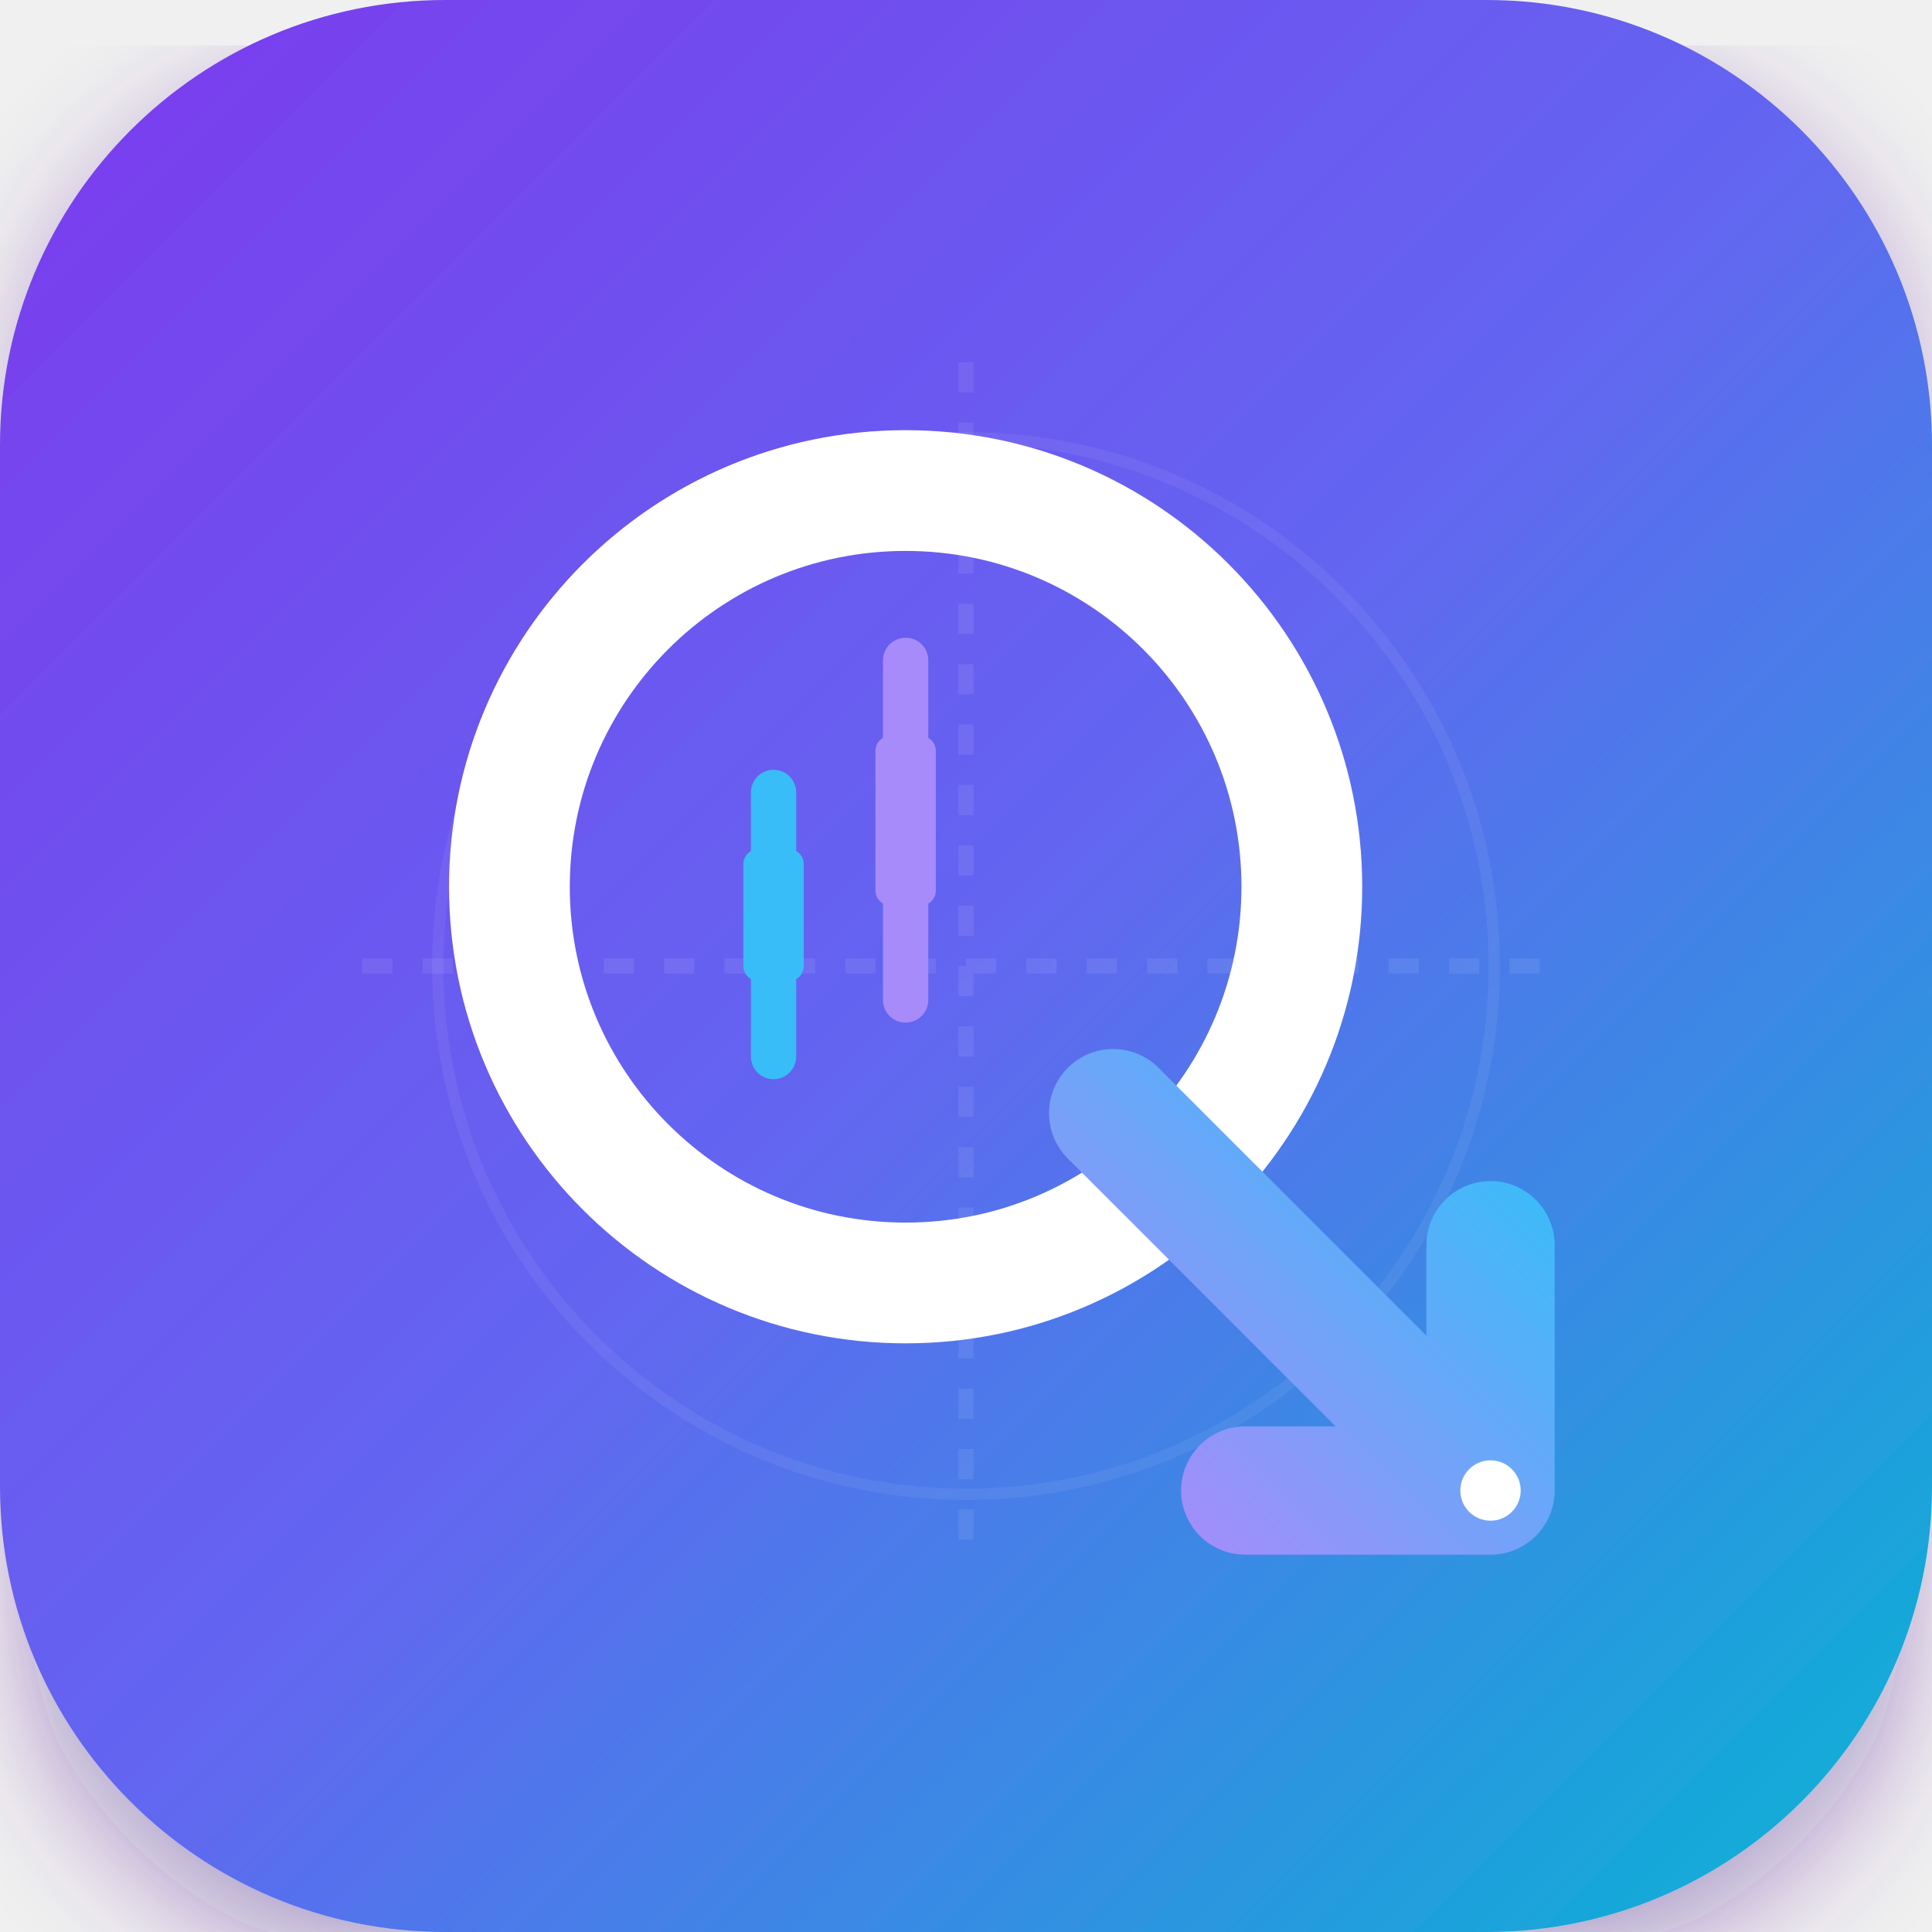
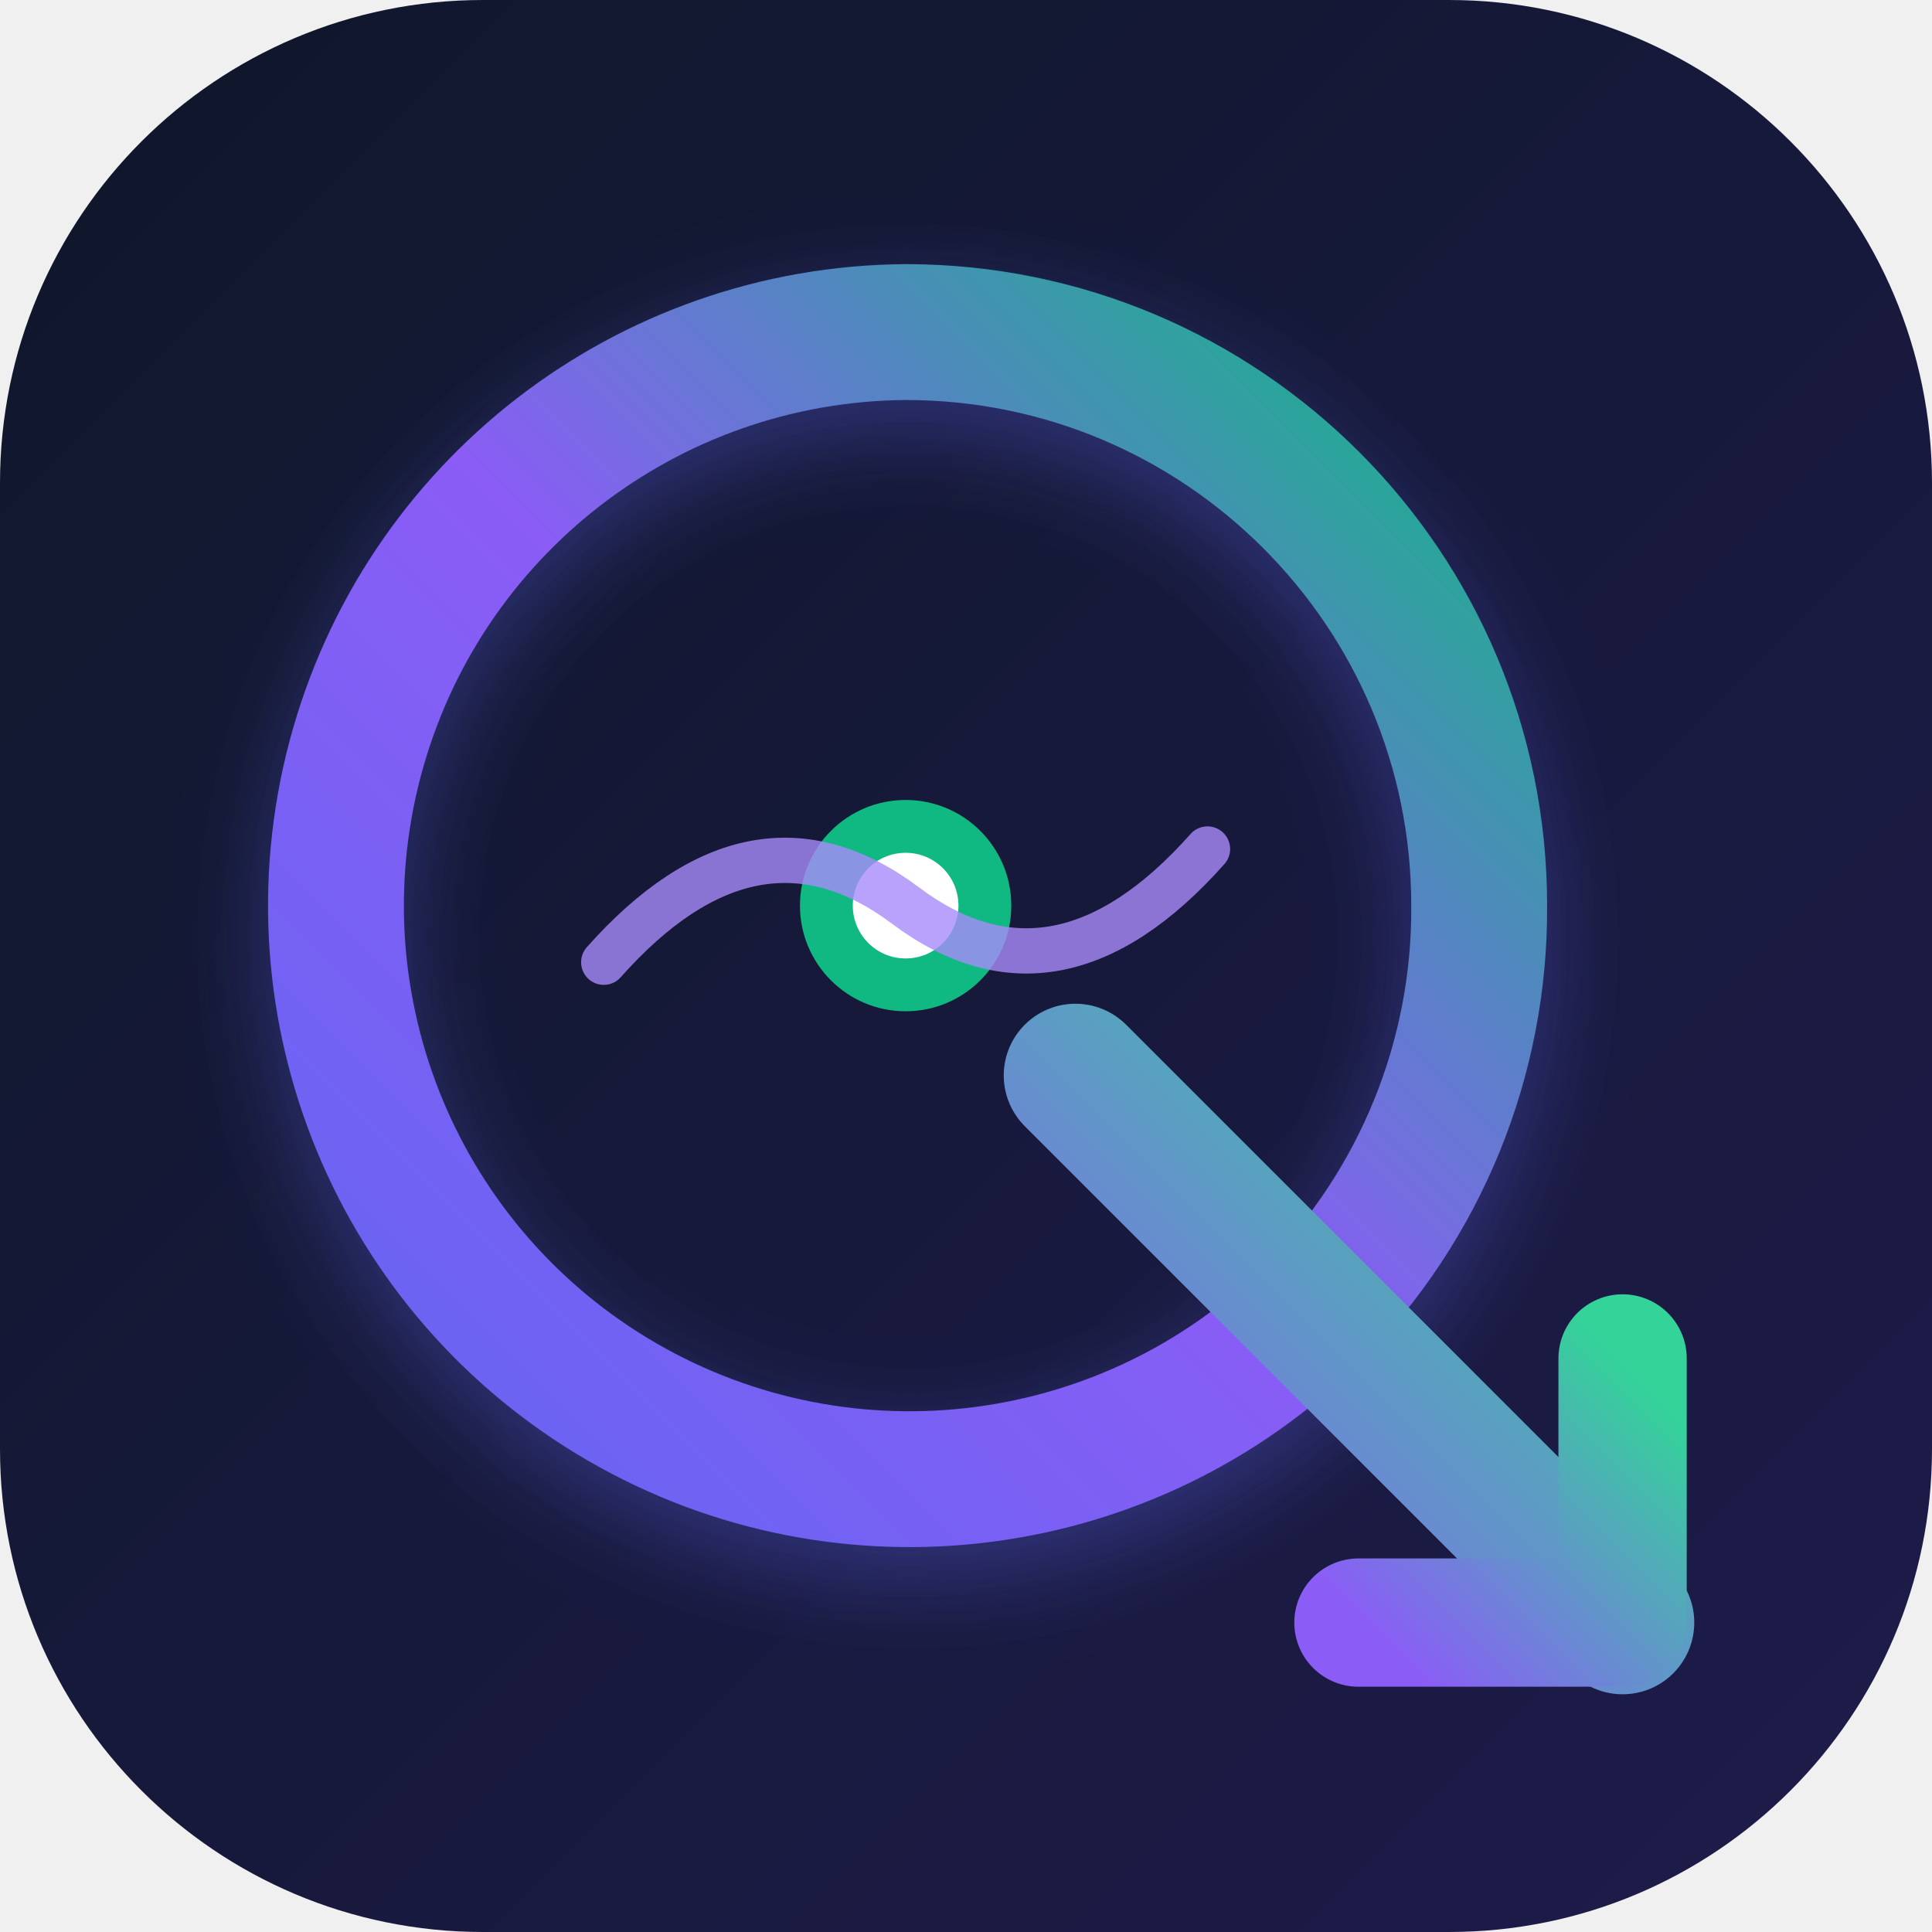
<svg xmlns="http://www.w3.org/2000/svg" viewBox="0 0 512 512" width="100%" height="100%">
  <defs>
-     <linearGradient id="qn-bg-grad" x1="0%" y1="0%" x2="100%" y2="100%">
-       <stop offset="0%" stop-color="#7C3AED" />
-       <stop offset="50%" stop-color="#6366F1" />
-       <stop offset="100%" stop-color="#06B6D4" />
+     <linearGradient id="qn-bg" x1="0%" y1="0%" x2="100%" y2="100%">
+       <stop offset="0%" stop-color="#0F172A" />
+       <stop offset="100%" stop-color="#1E1B4B" />
    </linearGradient>
-     <linearGradient id="qn-glow" x1="0%" y1="100%" x2="100%" y2="0%">
-       <stop offset="0%" stop-color="#A78BFA" />
-       <stop offset="100%" stop-color="#38BDF8" />
+     <linearGradient id="qn-ring-grad" x1="0%" y1="100%" x2="100%" y2="0%">
+       <stop offset="0%" stop-color="#6366F1" />
+       <stop offset="50%" stop-color="#8B5CF6" />
+       <stop offset="100%" stop-color="#10B981" />
    </linearGradient>
-     <filter id="shadow" x="-10%" y="-10%" width="130%" height="130%">
-       <feDropShadow dx="0" dy="12" stdDeviation="16" flood-color="#4C1D95" flood-opacity="0.4" />
+     <linearGradient id="qn-arrow-grad" x1="0%" y1="100%" x2="100%" y2="0%">
+       <stop offset="0%" stop-color="#8B5CF6" />
+       <stop offset="100%" stop-color="#34D399" />
+     </linearGradient>
+     <filter id="qn-glow" x="-20%" y="-20%" width="140%" height="140%">
+       <feDropShadow dx="0" dy="8" stdDeviation="12" flood-color="#6366F1" flood-opacity="0.35" />
    </filter>
  </defs>
-   <rect width="512" height="512" rx="118" fill="url(#qn-bg-grad)" filter="url(#shadow)" />
-   <path d="M96 256 H416 M256 96 V416" stroke="#ffffff" stroke-opacity="0.08" stroke-width="4" stroke-dasharray="8 8" />
-   <circle cx="256" cy="256" r="140" fill="none" stroke="#ffffff" stroke-opacity="0.06" stroke-width="3" />
-   <circle cx="240" cy="235" r="105" fill="none" stroke="#ffffff" stroke-width="32" stroke-linecap="round" />
-   <line x1="205" y1="210" x2="205" y2="280" stroke="#38BDF8" stroke-width="12" stroke-linecap="round" />
-   <rect x="197" y="225" width="16" height="35" rx="4" fill="#38BDF8" />
-   <line x1="240" y1="175" x2="240" y2="265" stroke="#A78BFA" stroke-width="12" stroke-linecap="round" />
-   <rect x="232" y="195" width="16" height="45" rx="4" fill="#A78BFA" />
-   <path d="M295 295 L395 395 M395 330 L395 395 L330 395" fill="none" stroke="url(#qn-glow)" stroke-width="34" stroke-linecap="round" stroke-linejoin="round" />
-   <circle cx="395" cy="395" r="8" fill="#FFFFFF" />
+   <rect width="512" height="512" rx="128" fill="url(#qn-bg)" />
+   <circle cx="240" cy="240" r="148" fill="none" stroke="#6366F1" stroke-width="2" stroke-opacity="0.2" stroke-dasharray="6 6" />
+   <path d="M 240 88        A 152 152 0 1 0 348 348        A 152 152 0 0 0 392 240        A 152 152 0 0 0 240 88 Z" fill="none" stroke="url(#qn-ring-grad)" stroke-width="36" stroke-linecap="round" filter="url(#qn-glow)" />
+   <path d="M 285 285 L 430 430" fill="none" stroke="url(#qn-arrow-grad)" stroke-width="38" stroke-linecap="round" />
+   <path d="M 360 430 L 430 430 L 430 360" fill="none" stroke="url(#qn-arrow-grad)" stroke-width="34" stroke-linecap="round" stroke-linejoin="round" />
+   <circle cx="240" cy="240" r="28" fill="#10B981" />
+   <circle cx="240" cy="240" r="14" fill="#FFFFFF" />
+   <path d="M 160 255 Q 200 210 240 240 T 320 225" fill="none" stroke="#A78BFA" stroke-width="12" stroke-linecap="round" stroke-opacity="0.8" />
</svg>
